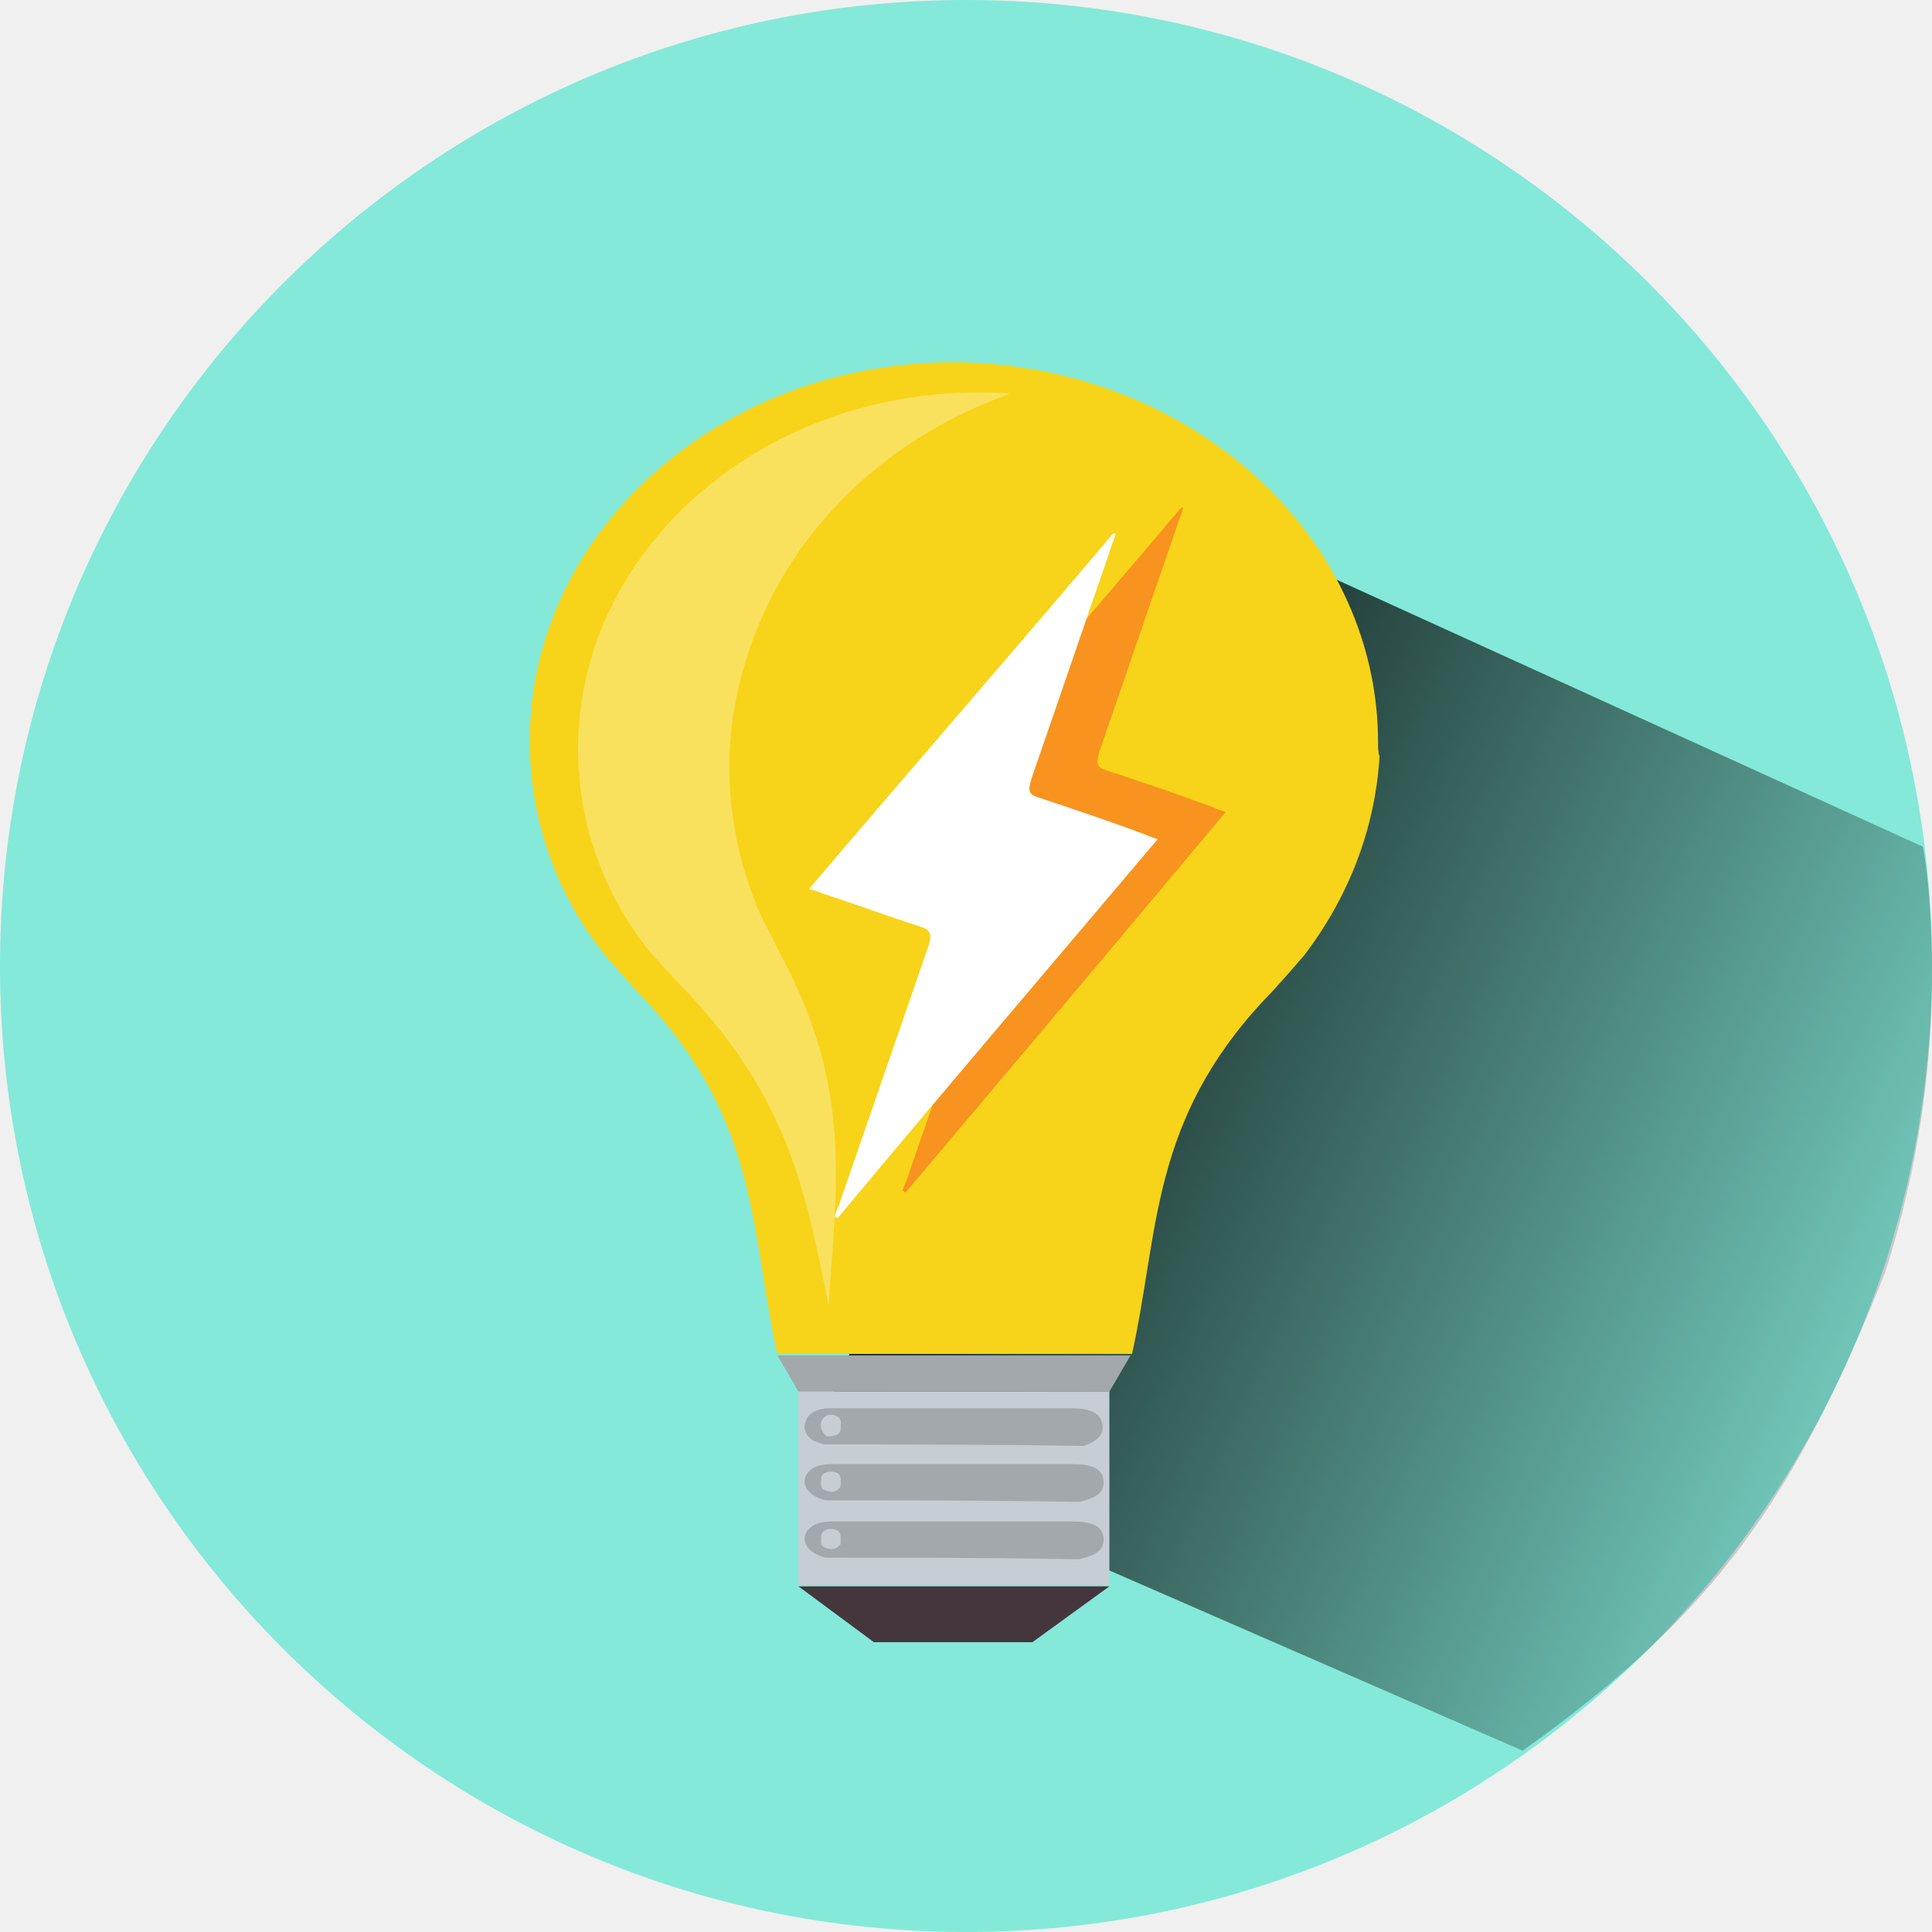
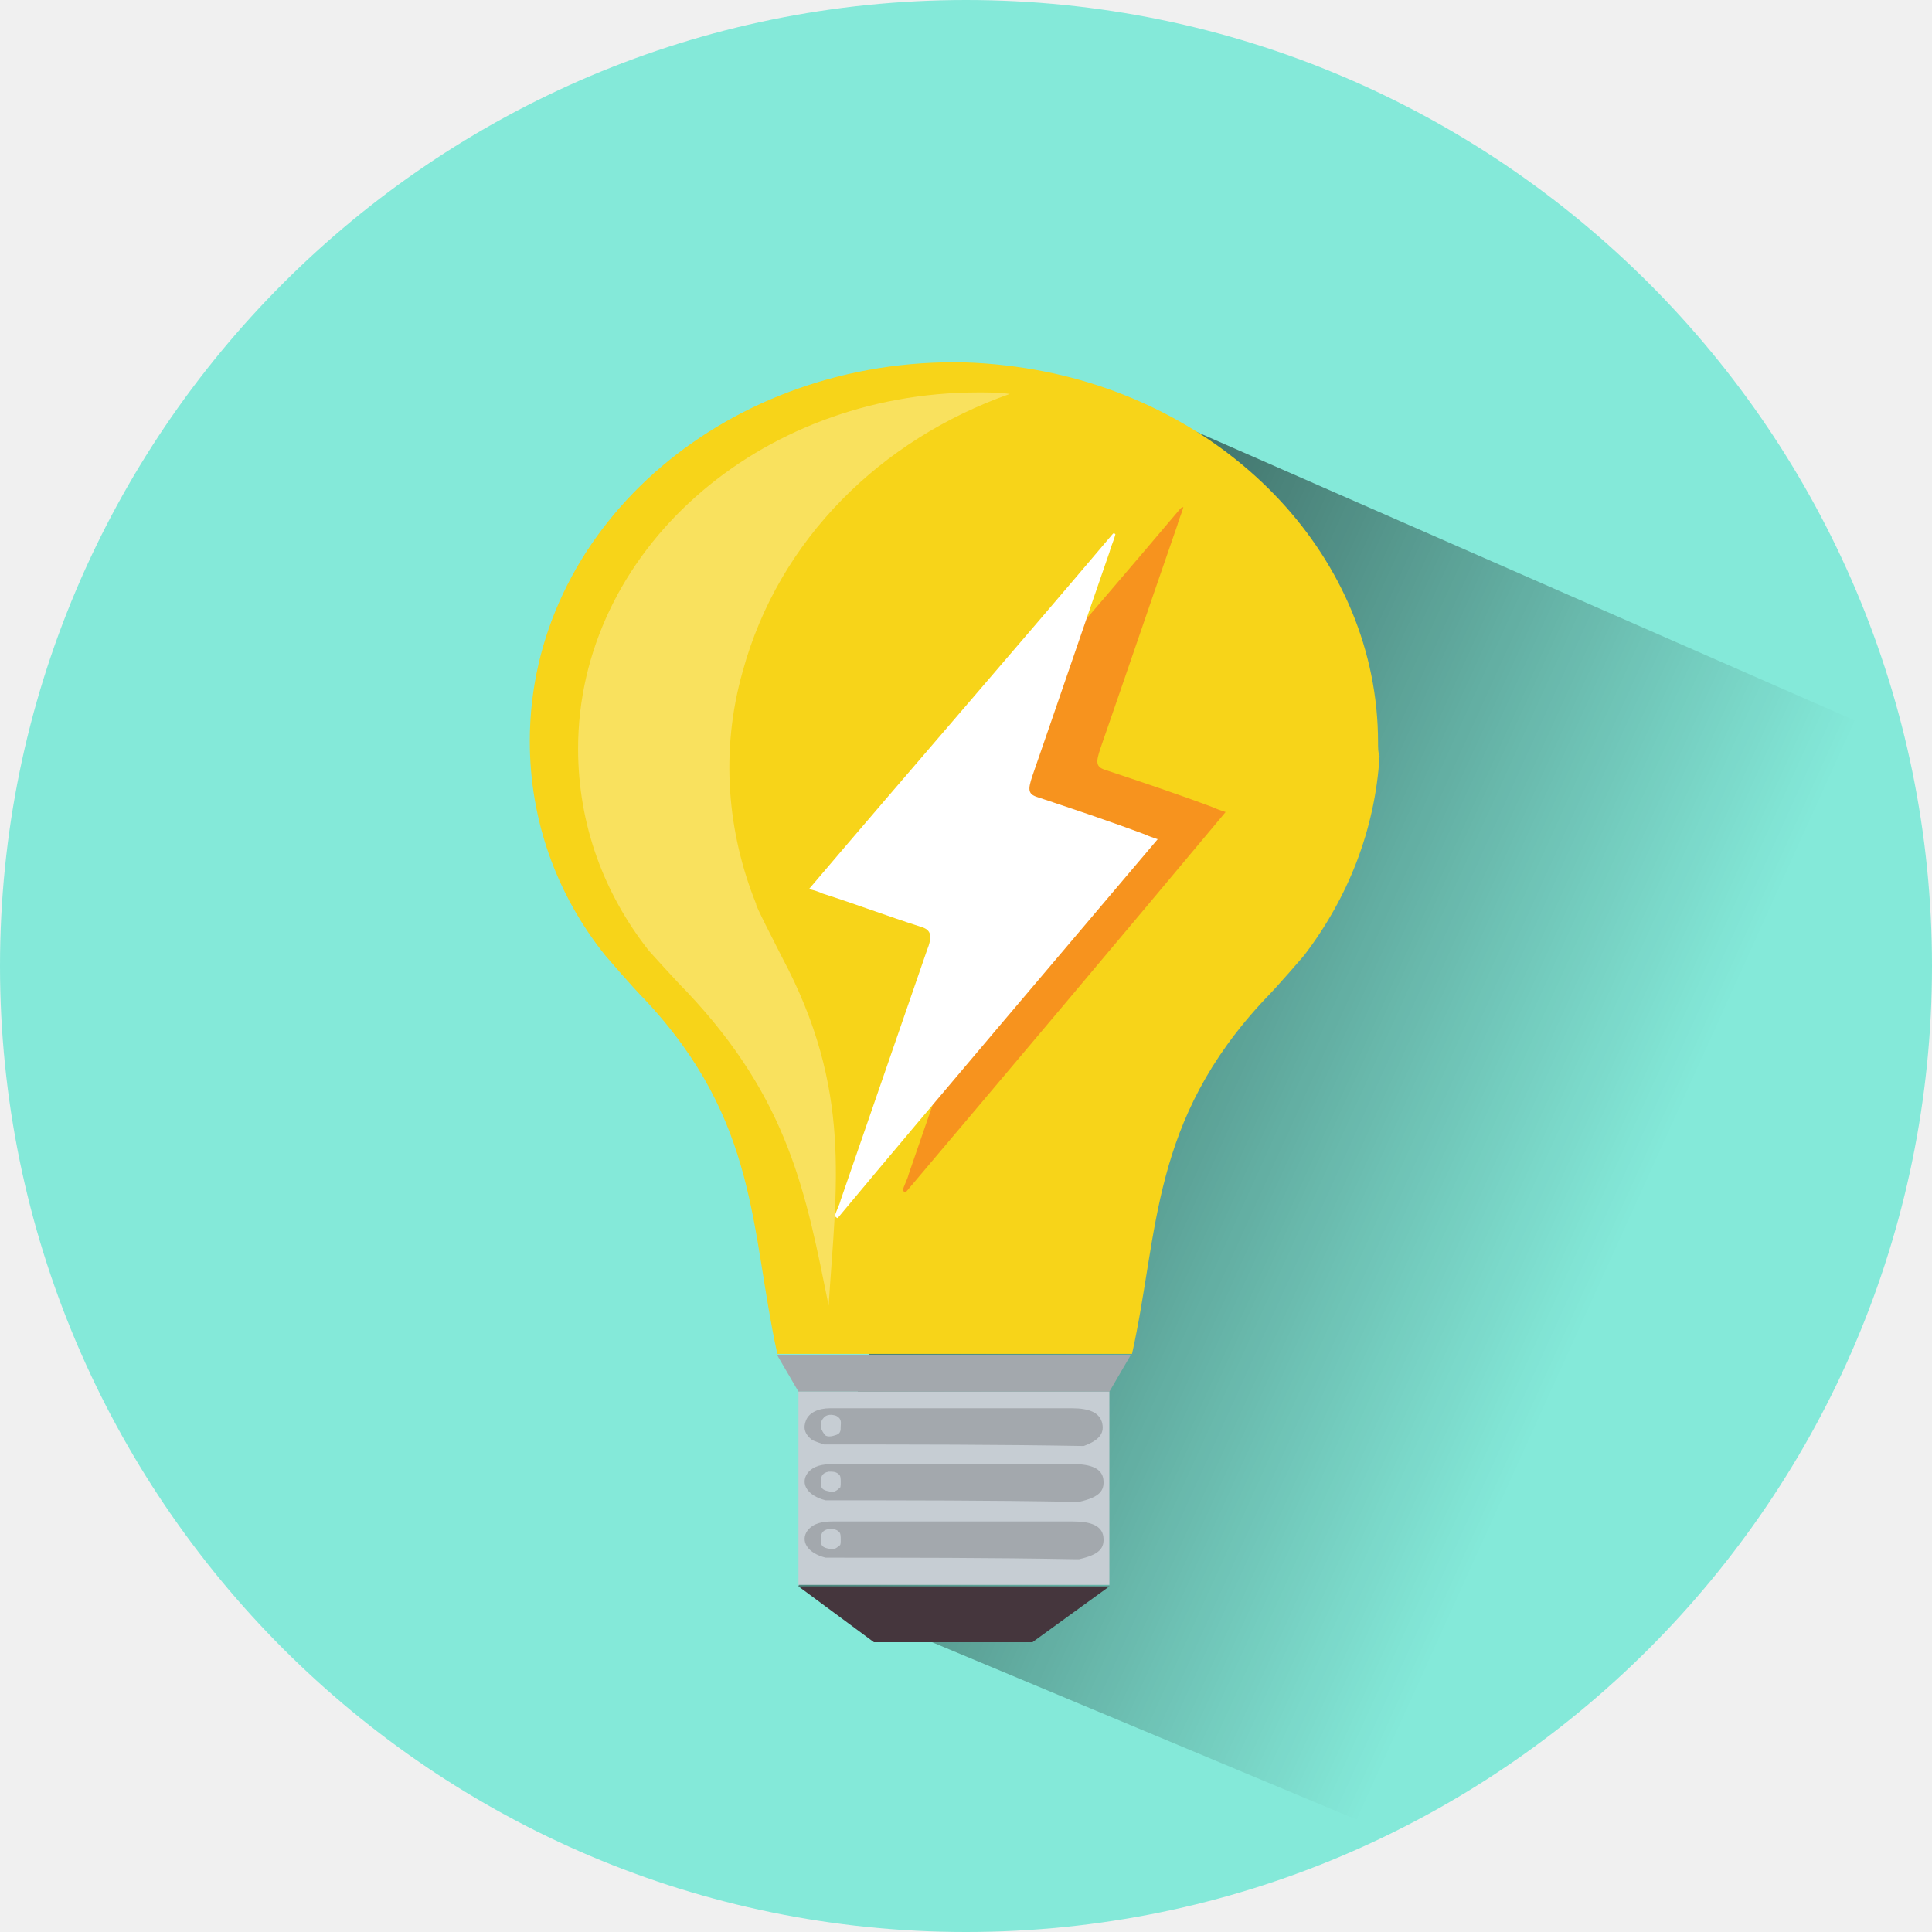
<svg xmlns="http://www.w3.org/2000/svg" xmlns:xlink="http://www.w3.org/1999/xlink" version="1.1" id="Calque_1" x="0px" y="0px" viewBox="0 0 128 128" style="enable-background:new 0 0 128 128;" xml:space="preserve">
  <defs id="defs214" />
  <style type="text/css" id="style2">
	.st0{fill:none;}
	.st1{fill:#ED746F;}
	.st2{fill:url(#SVGID_1_);}
	.st3{clip-path:url(#SVGID_3_);}
	.st4{fill:url(#SVGID_4_);}
	.st5{fill:url(#SVGID_5_);}
	.st6{clip-path:url(#SVGID_17_);}
	.st7{fill:url(#SVGID_18_);}
	.st8{fill:url(#SVGID_19_);}
	.st9{clip-path:url(#SVGID_21_);}
	.st10{fill:url(#SVGID_22_);}
	.st11{fill:url(#SVGID_23_);}
	.st12{clip-path:url(#SVGID_25_);}
	.st13{fill:url(#SVGID_26_);}
	.st14{fill:url(#SVGID_27_);}
	.st15{fill:#FBB03B;}
	.st16{fill:url(#SVGID_28_);}
	.st17{fill:#F7D419;}
	.st18{opacity:0.3;fill:#FFFFFF;enable-background:new    ;}
	.st19{fill:#45363D;}
	.st20{fill:#A3A8AD;}
	.st21{fill:#C6CDD3;}
	.st22{fill:#F7931E;}
	.st23{fill:#FFFFFF;}
</style>
  <pattern y="128" width="32.2" height="34.5" patternUnits="userSpaceOnUse" id="SVGID_10_" viewBox="0 -34.5 32.2 34.5" style="overflow:visible;">
    <g id="g12">
      <rect y="-34.5" class="st0" width="32.2" height="34.5" id="rect4" />
      <g id="g10">
        <rect y="-34.5" class="st0" width="32.2" height="34.5" id="rect6" />
        <rect y="-34.5" class="st1" width="32.2" height="34.5" id="rect8" />
      </g>
    </g>
  </pattern>
  <pattern y="128" width="32.2" height="34.5" patternUnits="userSpaceOnUse" id="SVGID_11_" viewBox="0 -34.5 32.2 34.5" style="overflow:visible;">
    <g id="g23">
      <rect y="-34.5" class="st0" width="32.2" height="34.5" id="rect15" />
      <g id="g21">
        <rect y="-34.5" class="st0" width="32.2" height="34.5" id="rect17" />
        <rect y="-34.5" class="st1" width="32.2" height="34.5" id="rect19" />
      </g>
    </g>
  </pattern>
  <pattern y="128" width="32.2" height="34.5" patternUnits="userSpaceOnUse" id="SVGID_12_" viewBox="0 -34.5 32.2 34.5" style="overflow:visible;">
    <g id="g34">
      <rect y="-34.5" class="st0" width="32.2" height="34.5" id="rect26" />
      <g id="g32">
        <rect y="-34.5" class="st0" width="32.2" height="34.5" id="rect28" />
        <rect y="-34.5" class="st1" width="32.2" height="34.5" id="rect30" />
      </g>
    </g>
  </pattern>
  <pattern y="128" width="32.2" height="34.5" patternUnits="userSpaceOnUse" id="SVGID_13_" viewBox="0 -34.5 32.2 34.5" style="overflow:visible;">
    <g id="g45">
      <rect y="-34.5" class="st0" width="32.2" height="34.5" id="rect37" />
      <g id="g43">
        <rect y="-34.5" class="st0" width="32.2" height="34.5" id="rect39" />
        <rect y="-34.5" class="st1" width="32.2" height="34.5" id="rect41" />
      </g>
    </g>
  </pattern>
  <pattern y="128" width="32.2" height="34.5" patternUnits="userSpaceOnUse" id="SVGID_14_" viewBox="0 -34.5 32.2 34.5" style="overflow:visible;">
    <g id="g56">
      <rect y="-34.5" class="st0" width="32.2" height="34.5" id="rect48" />
      <g id="g54">
        <rect y="-34.5" class="st0" width="32.2" height="34.5" id="rect50" />
        <rect y="-34.5" class="st1" width="32.2" height="34.5" id="rect52" />
      </g>
    </g>
  </pattern>
  <pattern y="128" width="32.2" height="34.5" patternUnits="userSpaceOnUse" id="SVGID_15_" viewBox="0 -34.5 32.2 34.5" style="overflow:visible;">
    <g id="g67">
      <rect y="-34.5" class="st0" width="32.2" height="34.5" id="rect59" />
      <g id="g65">
        <rect y="-34.5" class="st0" width="32.2" height="34.5" id="rect61" />
        <rect y="-34.5" class="st1" width="32.2" height="34.5" id="rect63" />
      </g>
    </g>
  </pattern>
  <pattern y="128" width="32.2" height="34.5" patternUnits="userSpaceOnUse" id="SVGID_16_" viewBox="0 -34.5 32.2 34.5" style="overflow:visible;">
    <g id="g78">
      <rect y="-34.5" class="st0" width="32.2" height="34.5" id="rect70" />
      <g id="g76">
        <rect y="-34.5" class="st0" width="32.2" height="34.5" id="rect72" />
        <rect y="-34.5" class="st1" width="32.2" height="34.5" id="rect74" />
      </g>
    </g>
  </pattern>
  <pattern y="128" width="32.2" height="34.5" patternUnits="userSpaceOnUse" id="SVGID_7_" viewBox="0 -34.5 32.2 34.5" style="overflow:visible;">
    <g id="g89">
      <rect y="-34.5" class="st0" width="32.2" height="34.5" id="rect81" />
      <g id="g87">
        <rect y="-34.5" class="st0" width="32.2" height="34.5" id="rect83" />
        <rect y="-34.5" class="st1" width="32.2" height="34.5" id="rect85" />
      </g>
    </g>
  </pattern>
  <pattern y="128" width="32.2" height="34.5" patternUnits="userSpaceOnUse" id="SVGID_9_" viewBox="0 -34.5 32.2 34.5" style="overflow:visible;">
    <g id="g100">
      <rect y="-34.5" class="st0" width="32.2" height="34.5" id="rect92" />
      <g id="g98">
        <rect y="-34.5" class="st0" width="32.2" height="34.5" id="rect94" />
        <rect y="-34.5" class="st1" width="32.2" height="34.5" id="rect96" />
      </g>
    </g>
  </pattern>
  <g id="Calque_3">
    <g id="g208">
      <g id="g200">
        <g id="g175">
          <g id="g171">
            <g id="g105">
              <pattern id="SVGID_1_" xlink:href="#SVGID_7_" patternTransform="matrix(1.1995 0 0 -1.1995 3201.935 -19814.359)">
						</pattern>
              <path id="SVGID_6_" class="st2" d="M125.2,64c0,33.8-27.4,61.2-61.2,61.2S2.8,97.8,2.8,64S30.2,2.8,64,2.8        S125.2,30.2,125.2,64z" />
            </g>
            <g id="g121">
              <defs id="defs108">
                <circle id="SVGID_2_" cx="64" cy="64" r="61.2" />
              </defs>
              <clipPath id="SVGID_3_">
                <use xlink:href="#SVGID_2_" style="overflow:visible;" id="use110" />
              </clipPath>
              <g class="st3" clip-path="url(#SVGID_3_)" id="g119">
                <pattern id="SVGID_4_" xlink:href="#SVGID_9_" patternTransform="matrix(1.1995 0 0 -1.1995 3201.935 -19814.359)">
							</pattern>
                <rect x="35.5" y="-21.2" class="st4" width="90.1" height="96.3" id="rect114" />
                <pattern id="SVGID_5_" xlink:href="#SVGID_10_" patternTransform="matrix(1.1995 0 0 -1.1995 3201.935 -19814.359)">
							</pattern>
                <rect x="35.5" y="-21.2" class="st5" width="90.1" height="96.3" id="rect117" />
              </g>
            </g>
            <g id="g137">
              <defs id="defs124">
                <circle id="SVGID_8_" cx="64" cy="64" r="61.2" />
              </defs>
              <clipPath id="SVGID_17_">
                <use xlink:href="#SVGID_8_" style="overflow:visible;" id="use126" />
              </clipPath>
              <g class="st6" clip-path="url(#SVGID_17_)" id="g135">
                <pattern id="SVGID_18_" xlink:href="#SVGID_11_" patternTransform="matrix(1.1995 0 0 -1.1995 3201.935 -19814.359)">
							</pattern>
                <rect x="35.5" y="75.1" class="st7" width="90.1" height="96.3" id="rect130" />
                <pattern id="SVGID_19_" xlink:href="#SVGID_12_" patternTransform="matrix(1.1995 0 0 -1.1995 3201.935 -19814.359)">
							</pattern>
                <rect x="35.5" y="75.1" class="st8" width="90.1" height="96.3" id="rect133" />
              </g>
            </g>
            <g id="g153">
              <defs id="defs140">
                <circle id="SVGID_20_" cx="64" cy="64" r="61.2" />
              </defs>
              <clipPath id="SVGID_21_">
                <use xlink:href="#SVGID_20_" style="overflow:visible;" id="use142" />
              </clipPath>
              <g class="st9" clip-path="url(#SVGID_21_)" id="g151">
                <pattern id="SVGID_22_" xlink:href="#SVGID_13_" patternTransform="matrix(1.1995 0 0 -1.1995 3201.935 -19814.359)">
							</pattern>
                <rect x="-54.5" y="-21.2" class="st10" width="90.1" height="96.3" id="rect146" />
                <pattern id="SVGID_23_" xlink:href="#SVGID_14_" patternTransform="matrix(1.1995 0 0 -1.1995 3201.935 -19814.359)">
							</pattern>
                <rect x="-54.5" y="-21.2" class="st11" width="90.1" height="96.3" id="rect149" />
              </g>
            </g>
            <g id="g169">
              <defs id="defs156">
                <circle id="SVGID_24_" cx="64" cy="64" r="61.2" />
              </defs>
              <clipPath id="SVGID_25_">
                <use xlink:href="#SVGID_24_" style="overflow:visible;" id="use158" />
              </clipPath>
              <g class="st12" clip-path="url(#SVGID_25_)" id="g167">
                <pattern id="SVGID_26_" xlink:href="#SVGID_15_" patternTransform="matrix(1.1995 0 0 -1.1995 3201.935 -19814.359)">
							</pattern>
                <rect x="-54.5" y="75.1" class="st13" width="90.1" height="96.3" id="rect162" />
                <pattern id="SVGID_27_" xlink:href="#SVGID_16_" patternTransform="matrix(1.1995 0 0 -1.1995 3201.935 -19814.359)">
							</pattern>
                <rect x="-54.5" y="75.1" class="st14" width="90.1" height="96.3" id="rect165" />
              </g>
            </g>
          </g>
          <path class="st15" d="M64,128C28.7,128,0,99.3,0,64S28.7,0,64,0s64,28.7,64,64S99.3,128,64,128z" id="path173" style="fill:#84e9d9;fill-opacity:1" />
        </g>
-         <linearGradient id="SVGID_28_" gradientUnits="userSpaceOnUse" x1="136.788" y1="35.435" x2="58.1" y2="70.8" gradientTransform="matrix(1 0 0 -1 0 128)">
+         <linearGradient id="SVGID_28_" gradientUnits="userSpaceOnUse" x1="106.994" y1="44.774" x2="26.605" y2="81.214" gradientTransform="matrix(1 0 0 -1 0 128)">
          <stop offset="0" style="stop-color:#000000;stop-opacity:0" id="stop177" />
          <stop offset="1" style="stop-color:#000000;stop-opacity:0.937" id="stop179" />
        </linearGradient>
-         <path class="st16" d="m 53.9,95.5 46.979,20.489 C 113.73,106.837 118.934,99.169 124.9,84.3 c 2.2,-6.9 3.2,-13.9 3.1,-20.8 0,0 0,-4 -0.6,-7.4 l -48.3,-22" id="path182" style="fill:url(#SVGID_28_)" />
+         <path class="st16" d="m 52.9,105.1 39.06,16.324 C 121.986,89.848 122.128,89.953 126.411,49.281 L 76.546,27.416" id="path182" style="fill:url(#SVGID_28_)" />
        <g id="g194">
          <path class="st17" d="M91.3,49.2c0-12.2-9.8-22.4-22.7-24.7C66.9,24.2,65,24,63.2,24c-15.5,0-28.1,11.2-28.1,25.1      c0,5.3,1.8,10.2,5,14.2c0,0,1.8,2.1,2.6,2.9c7.6,8.1,7,15.3,8.8,23.5H75c1.8-8.1,1.2-15.4,8.8-23.5c0.8-0.8,2.6-2.9,2.6-2.9      c2.9-3.8,4.7-8.3,5-13.2C91.3,49.9,91.3,49.5,91.3,49.2z" id="path184" />
          <path class="st18" d="M51.8,63.4c-0.5-1-1.8-3.5-1.7-3.5c-1.9-4.7-2.4-10.1-0.9-15.4c2.4-8.8,9.2-15.4,17.7-18.4      C66.2,26,65.5,26,64.8,26c-14.6,0-26.5,10.6-26.5,23.6c0,5,1.7,9.6,4.7,13.4c0,0,1.8,2,2.5,2.7c6.8,7.2,7.9,13.4,9.4,20.8      C55.4,78.6,56.5,72.2,51.8,63.4z" id="path186" />
          <polygon class="st19" points="68.4,108.8 57.9,108.8 52.9,105.1 73.5,105.1     " id="polygon188" />
          <polygon class="st20" points="73.5,92.2 52.9,92.2 51.5,89.8 74.9,89.8     " id="polygon190" />
          <rect x="52.9" y="92.2" class="st21" width="20.6" height="12.8" id="rect192" />
        </g>
        <path class="st22" d="M78.4,33.6c-0.1,0.4-0.3,0.8-0.4,1.2c-1.7,4.9-3.4,9.9-5.1,14.8c-0.3,0.9-0.3,1.2,0.3,1.4     c2.4,0.8,4.8,1.6,7.2,2.5c0.2,0.1,0.5,0.2,0.8,0.3C74.1,62.3,67.1,70.6,60,79c-0.1,0-0.1-0.1-0.2-0.1c0.1-0.4,0.3-0.7,0.4-1.1     c1.9-5.5,3.8-11,5.7-16.5c0.4-1,0.3-1.4-0.4-1.6c-2.2-0.7-4.3-1.5-6.5-2.2c-0.2-0.1-0.5-0.2-0.9-0.3c6.8-8,13.5-15.7,20.1-23.5     C78.3,33.6,78.4,33.6,78.4,33.6z" id="path196" />
        <path class="st23" d="M73.9,35.4c-0.1,0.4-0.3,0.8-0.4,1.2c-1.7,4.9-3.4,9.9-5.1,14.8c-0.3,0.9-0.3,1.2,0.3,1.4     c2.4,0.8,4.8,1.6,7.2,2.5c0.2,0.1,0.5,0.2,0.8,0.3C69.6,64,62.5,72.3,55.5,80.7c-0.1,0-0.1-0.1-0.2-0.1c0.1-0.4,0.3-0.7,0.4-1.1     c1.9-5.5,3.8-11,5.7-16.5c0.4-1,0.3-1.4-0.4-1.6c-2.2-0.7-4.3-1.5-6.5-2.2c-0.2-0.1-0.5-0.2-0.9-0.3c6.8-8,13.5-15.7,20.1-23.5     C73.8,35.3,73.8,35.3,73.9,35.4z" id="path198" />
      </g>
      <path class="st20" d="M54.6,95.7c-0.3-0.1-0.6-0.2-0.8-0.3c-0.5-0.4-0.6-0.8-0.4-1.3c0.2-0.5,0.8-0.8,1.6-0.8c1.8,0,3.7,0,5.5,0    c3.5,0,7,0,10.5,0c1.2,0,1.8,0.3,2,0.9c0.2,0.7-0.1,1.2-1.2,1.6C66.1,95.7,60.4,95.7,54.6,95.7z M55.7,94.5c0-0.2,0.1-0.5-0.3-0.7    c-0.3-0.1-0.6-0.1-0.8,0.1c-0.3,0.3-0.3,0.7,0,1.1c0.1,0.2,0.4,0.2,0.7,0.1C55.7,95,55.7,94.8,55.7,94.5z" id="path202" />
      <path class="st20" d="M54.7,103.2c-1.2-0.3-1.7-1.1-1.2-1.8c0.4-0.5,1-0.6,1.7-0.6c5.3,0,10.6,0,15.9,0c1.2,0,1.9,0.3,2,1    c0.1,0.8-0.3,1.2-1.6,1.5c-0.1,0-0.3,0-0.4,0C65.6,103.2,60.1,103.2,54.7,103.2z M55.7,102c0-0.2,0-0.4-0.1-0.5    c-0.2-0.2-0.4-0.2-0.7-0.2c-0.5,0.1-0.5,0.4-0.5,0.6c0,0.3-0.1,0.6,0.5,0.7c0.3,0.1,0.5,0,0.7-0.2C55.7,102.4,55.7,102.2,55.7,102    z" id="path204" />
      <path class="st20" d="M54.7,99.4c-1.2-0.3-1.7-1.1-1.2-1.8c0.4-0.5,1-0.6,1.7-0.6c5.3,0,10.6,0,15.9,0c1.2,0,1.9,0.3,2,1    c0.1,0.8-0.3,1.2-1.6,1.5c-0.1,0-0.3,0-0.4,0C65.6,99.4,60.1,99.4,54.7,99.4z M55.7,98.2c0-0.2,0-0.4-0.1-0.5    c-0.2-0.2-0.4-0.2-0.7-0.2c-0.5,0.1-0.5,0.4-0.5,0.6c0,0.3-0.1,0.6,0.5,0.7c0.3,0.1,0.5,0,0.7-0.2C55.7,98.6,55.7,98.4,55.7,98.2z    " id="path206" />
    </g>
  </g>
</svg>
